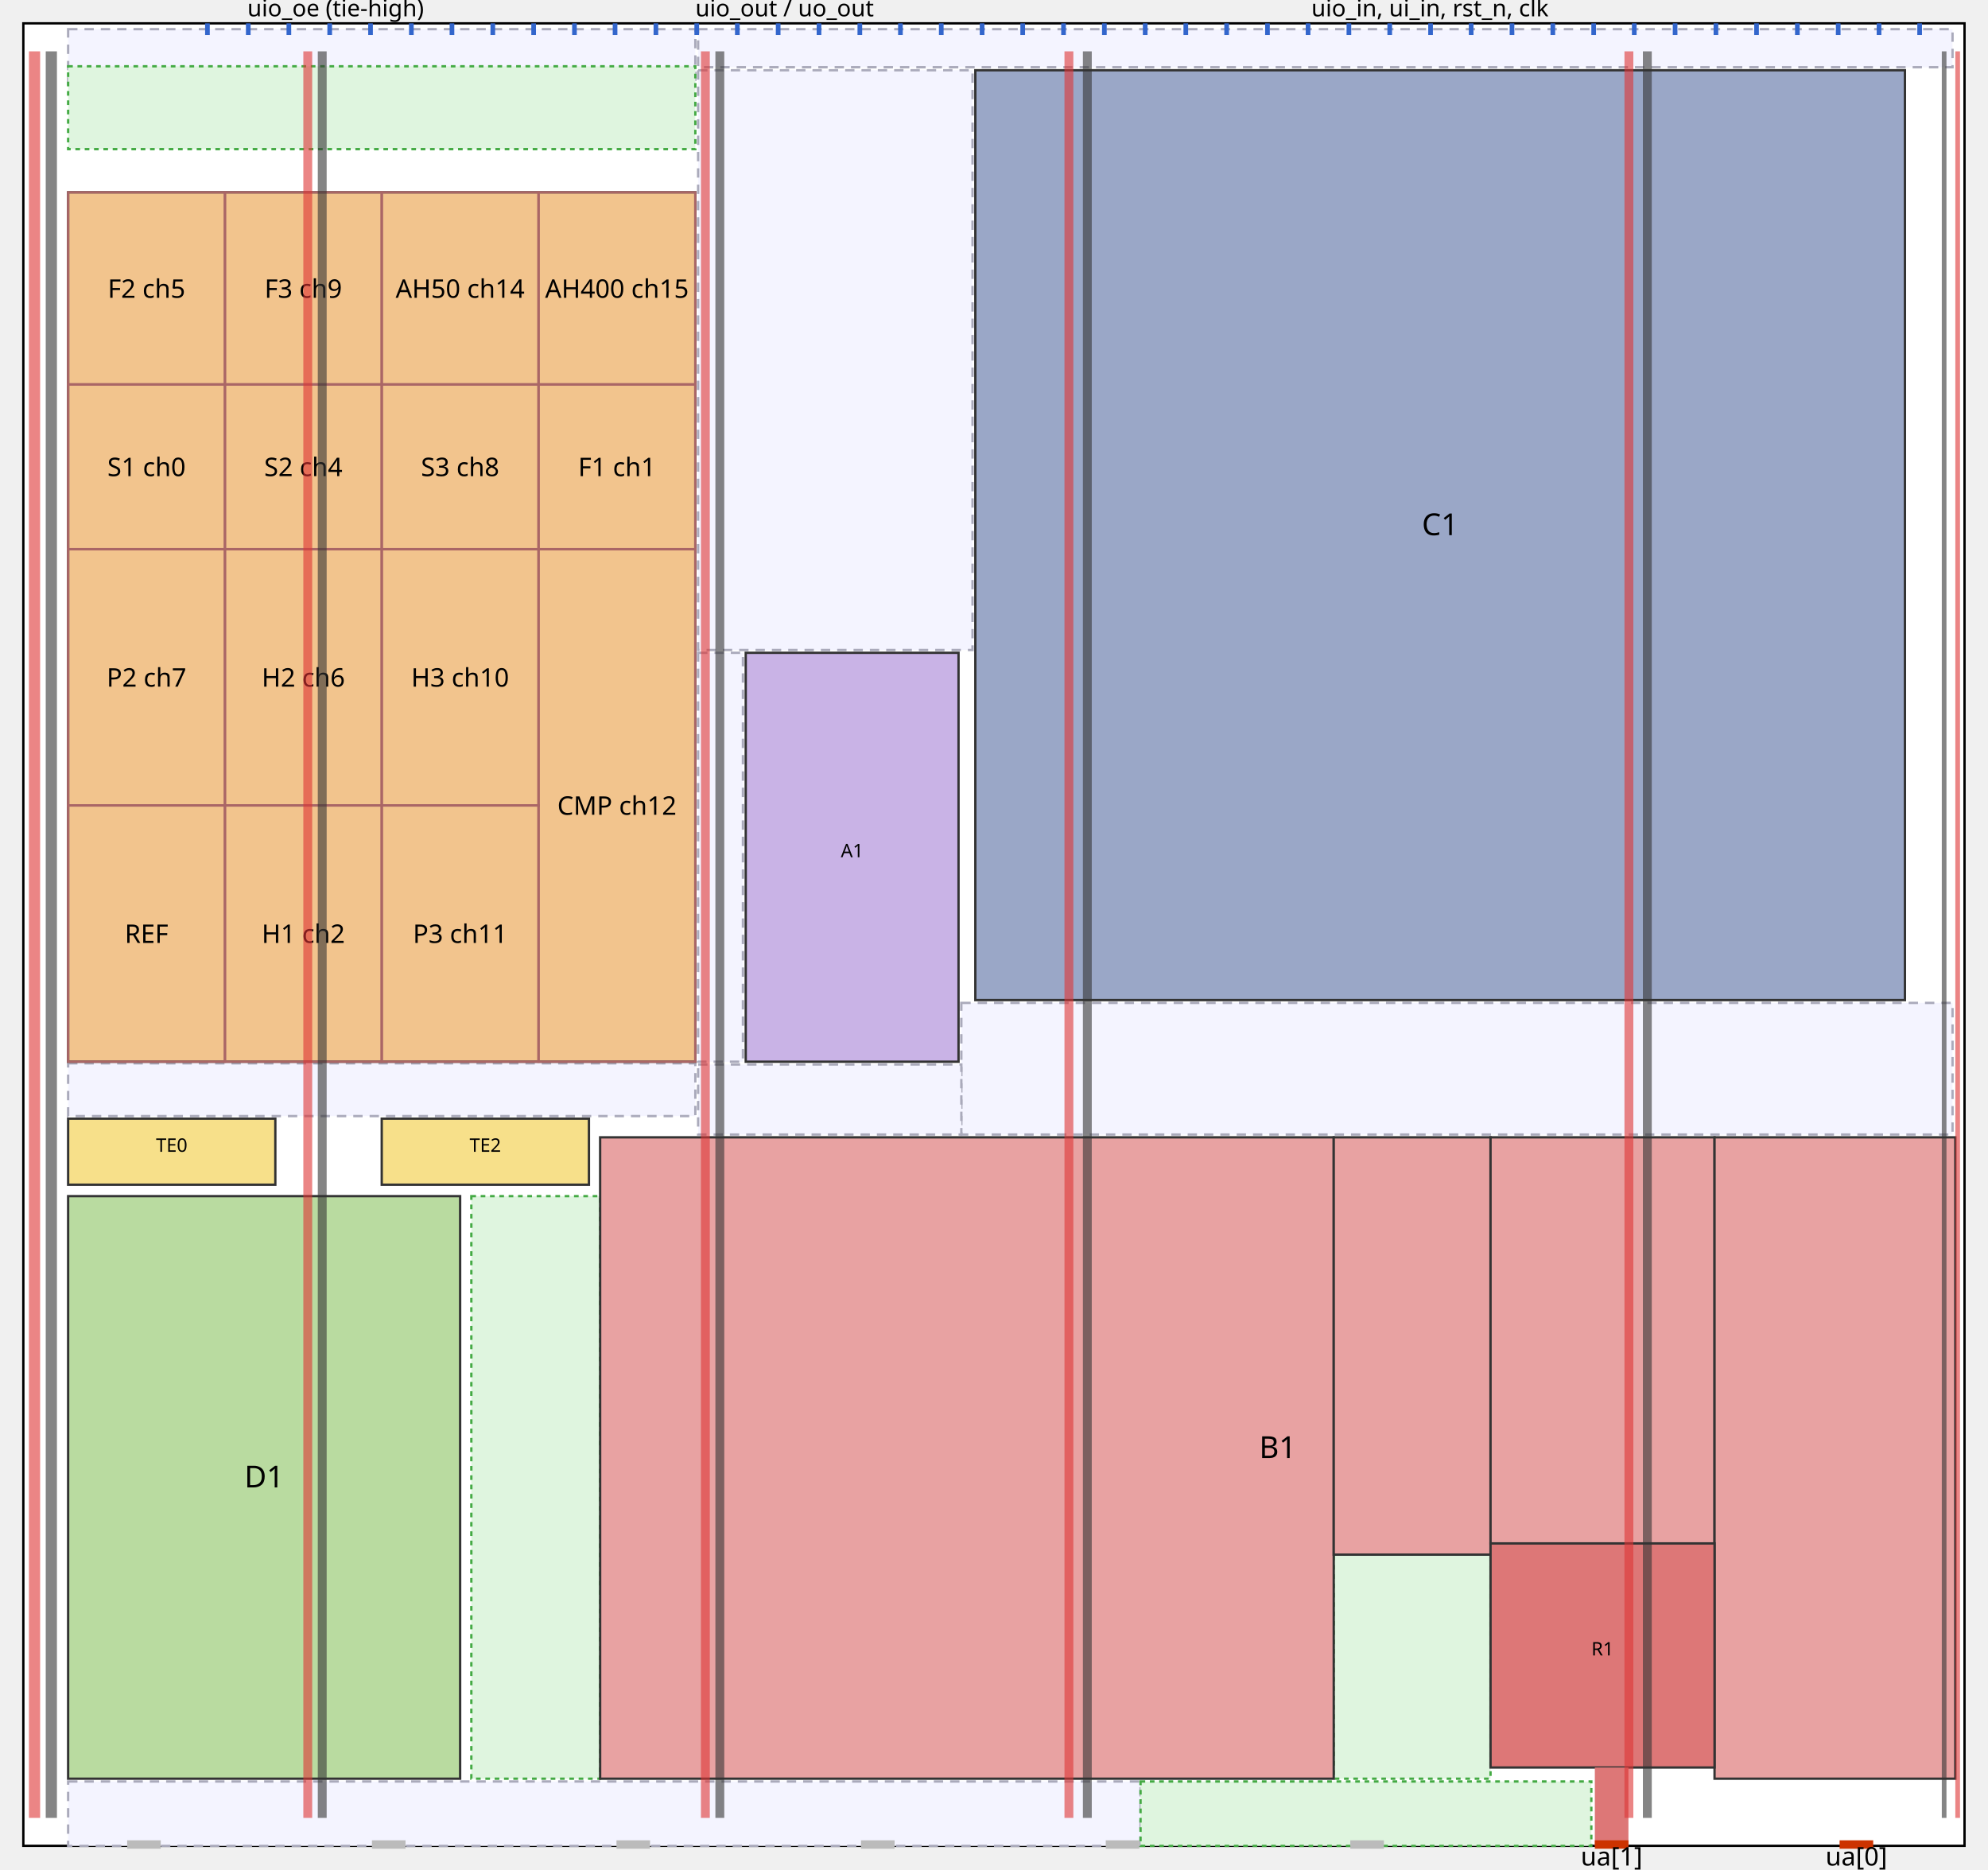
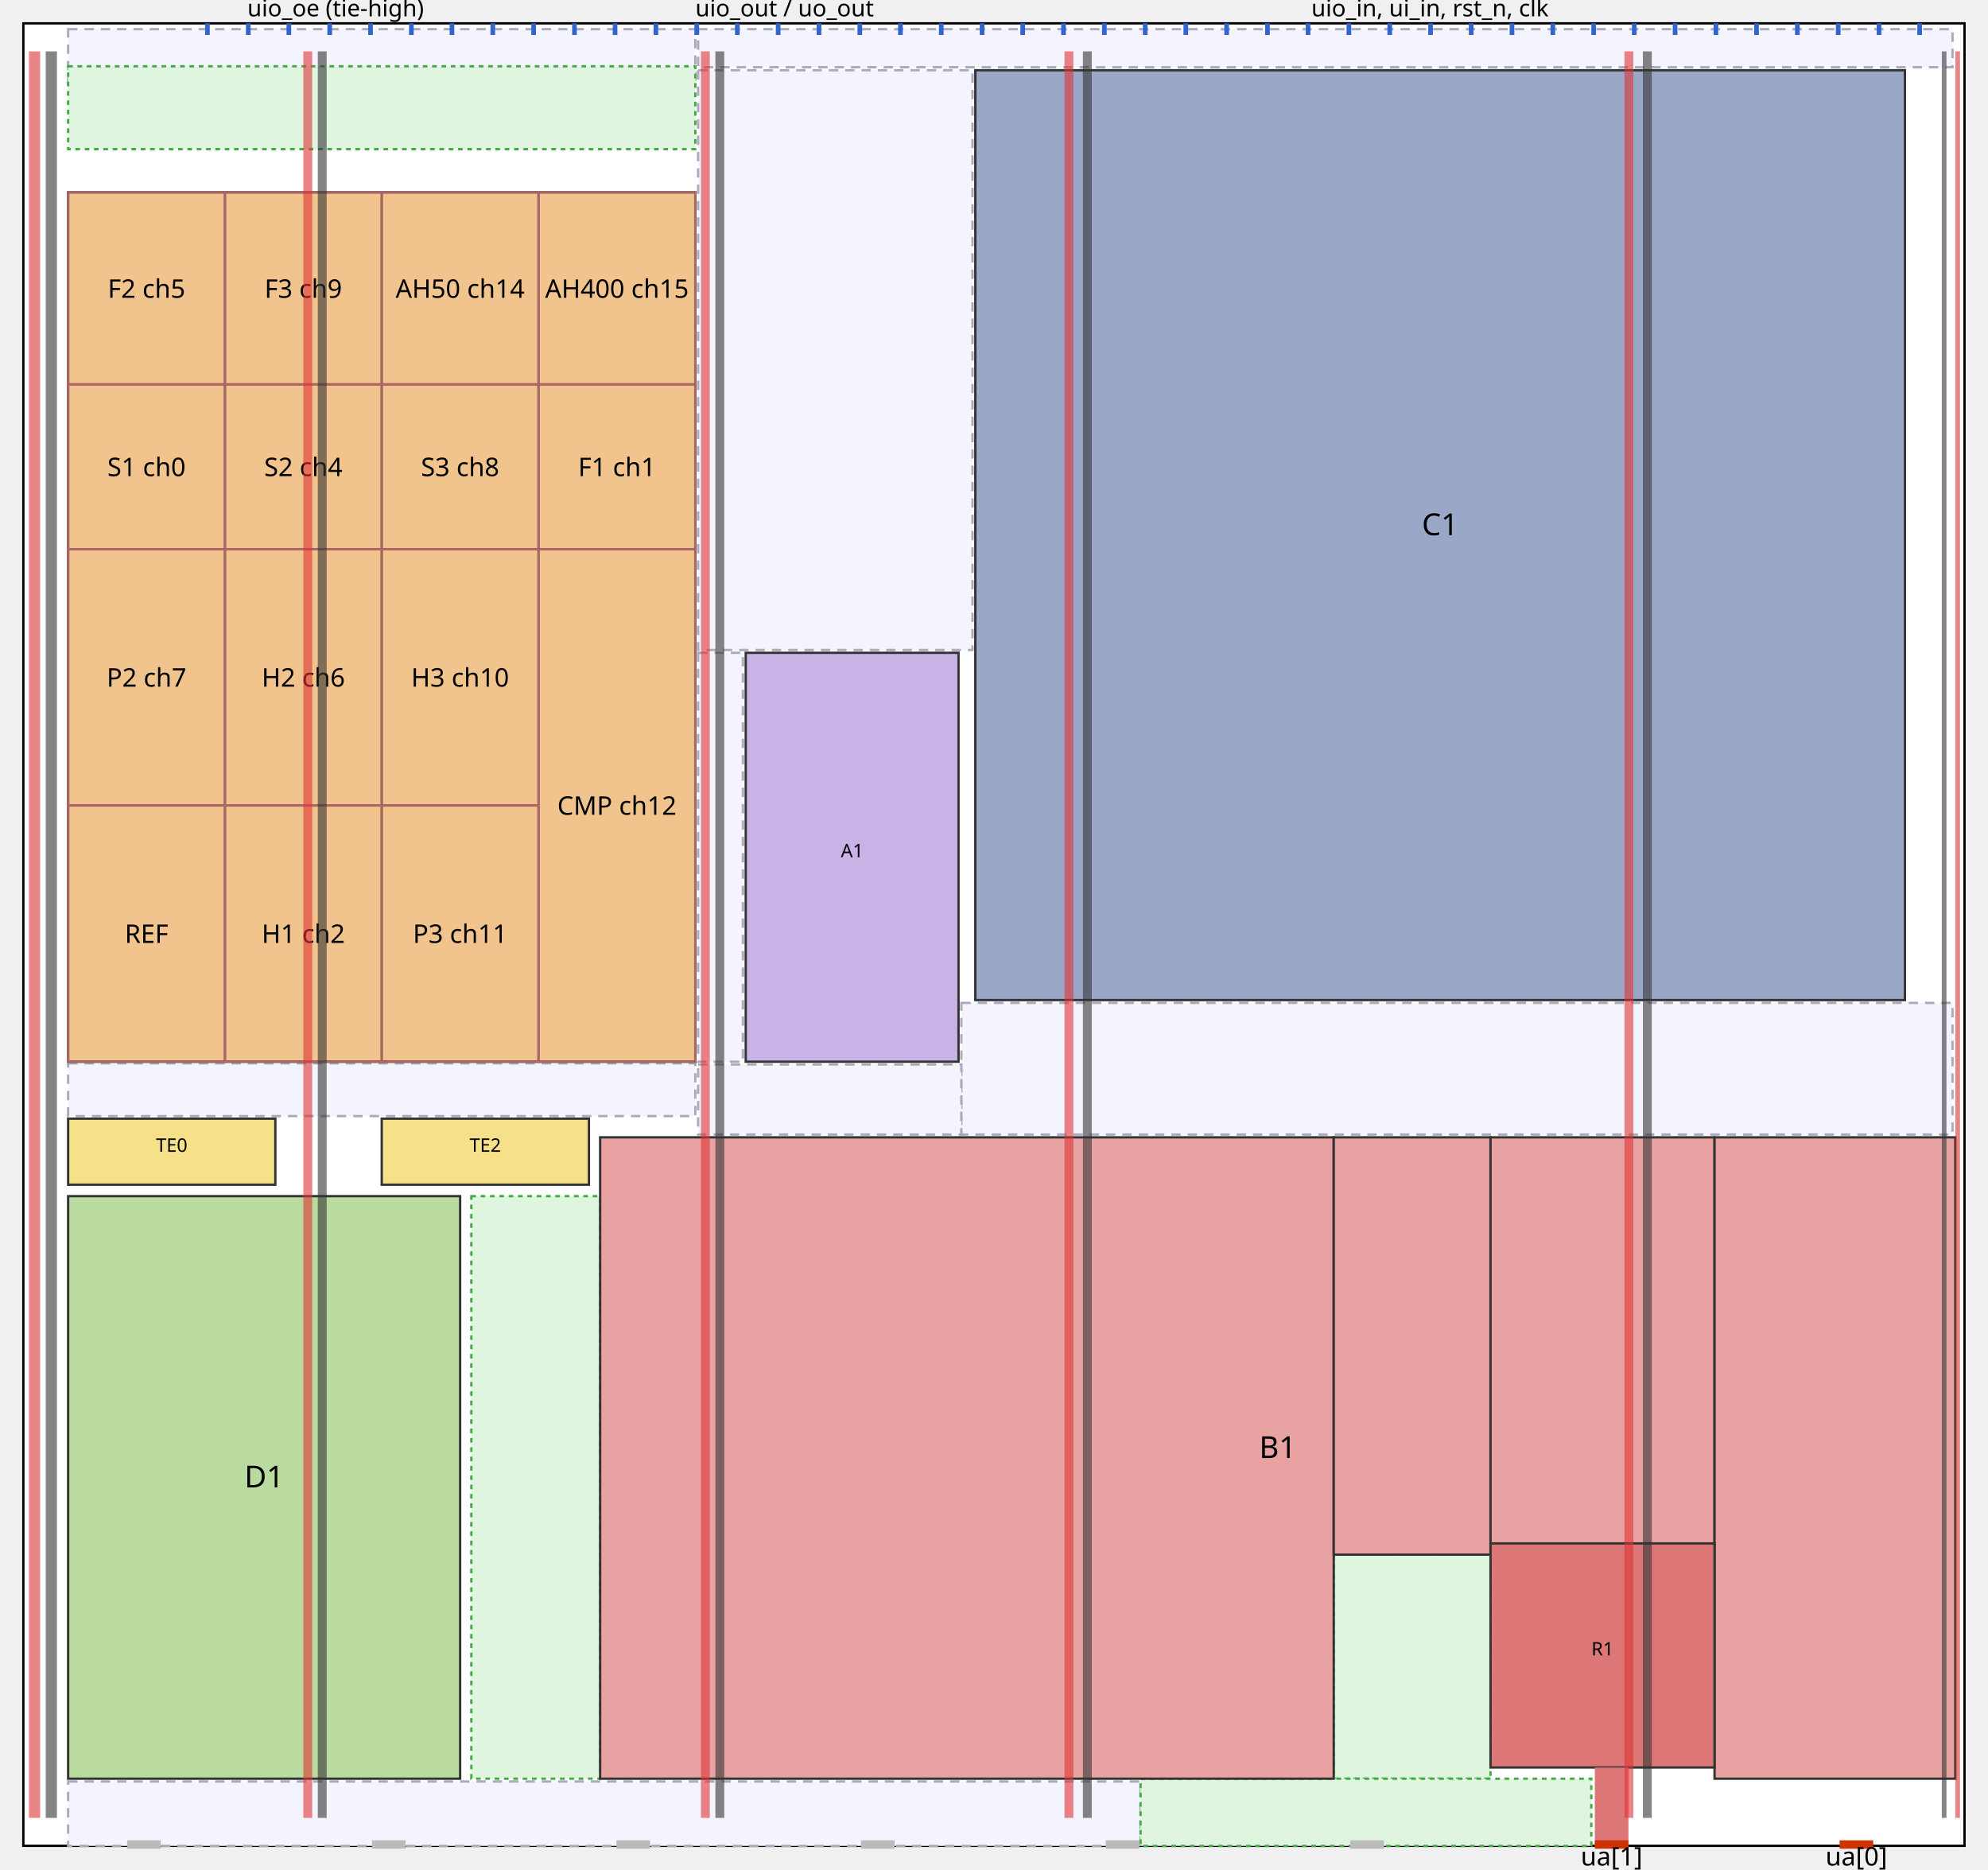
<svg xmlns="http://www.w3.org/2000/svg" width="852" height="801" viewBox="-10 -10 852 801" font-family="sans-serif">
  <rect x="0" y="0" width="831.936" height="780.864" fill="white" stroke="black" />
  <rect x="19.2" y="753.3" width="459.6" height="27.6" fill="#f4f4ff" stroke="#aab" stroke-dasharray="4 3" />
  <rect x="19.2" y="445.6" width="268.8" height="22.6" fill="#f4f4ff" stroke="#aab" stroke-dasharray="4 3" />
  <rect x="402.0" y="419.7" width="424.8" height="56.4" fill="#f4f4ff" stroke="#aab" stroke-dasharray="4 3" />
  <rect x="289.2" y="446.1" width="112.8" height="30.0" fill="#f4f4ff" stroke="#aab" stroke-dasharray="4 3" />
  <rect x="289.2" y="269.7" width="19.2" height="175.2" fill="#f4f4ff" stroke="#aab" stroke-dasharray="4 3" />
  <rect x="289.2" y="20.1" width="117.6" height="248.4" fill="#f4f4ff" stroke="#aab" stroke-dasharray="4 3" />
  <rect x="19.2" y="2.5" width="268.8" height="23.5" fill="#f4f4ff" stroke="#aab" stroke-dasharray="4 3" />
  <rect x="289.2" y="2.5" width="537.6" height="16.3" fill="#f4f4ff" stroke="#aab" stroke-dasharray="4 3" />
  <rect x="192.0" y="502.5" width="55.2" height="249.6" fill="#dff5df" stroke="#4a4" stroke-dasharray="2 2" />
  <rect x="561.6" y="656.1" width="67.2" height="96.0" fill="#dff5df" stroke="#4a4" stroke-dasharray="2 2" />
  <rect x="19.2" y="18.4" width="268.8" height="35.5" fill="#dff5df" stroke="#4a4" stroke-dasharray="2 2" />
-   <rect x="478.8" y="753.3" width="193.2" height="27.6" fill="#dff5df" stroke="#4a4" stroke-dasharray="2 2" />
+   <rect x="478.8" y="752.1" width="193.2" height="28.8" fill="#dff5df" stroke="#4a4" stroke-dasharray="2 2" />
  <rect x="408.0" y="20.1" width="398.4" height="398.4" fill="#9aa7c7" stroke="#333" />
  <text x="607.2" y="219.3" font-size="13" text-anchor="middle">C1</text>
  <rect x="19.2" y="72.4" width="268.8" height="372.5" fill="#f2c48d" stroke="#333" />
  <rect x="19.2" y="502.5" width="168.0" height="249.6" fill="#b9dba0" stroke="#333" />
  <text x="103.2" y="627.3" font-size="13" text-anchor="middle">D1</text>
  <rect x="247.2" y="477.3" width="314.4" height="274.8" fill="#e8a2a2" stroke="#333" />
  <rect x="561.6" y="477.3" width="67.2" height="178.8" fill="#e8a2a2" stroke="#333" />
  <rect x="628.8" y="477.3" width="96.0" height="174.0" fill="#e8a2a2" stroke="#333" />
  <rect x="724.8" y="477.3" width="103.2" height="274.8" fill="#e8a2a2" stroke="#333" />
  <text x="537.6" y="614.7" font-size="13" text-anchor="middle">B1</text>
  <rect x="628.8" y="651.3" width="96.0" height="96.0" fill="#d77" stroke="#333" />
  <text x="676.8" y="699.3" font-size="8" text-anchor="middle">R1</text>
  <rect x="309.6" y="269.7" width="91.2" height="175.2" fill="#c9b3e6" stroke="#333" />
  <text x="355.2" y="357.3" font-size="8" text-anchor="middle">A1</text>
  <rect x="19.2" y="469.3" width="88.8" height="28.3" fill="#f7e08a" stroke="#333" />
  <text x="63.6" y="483.5" font-size="8" text-anchor="middle">TE0</text>
  <rect x="153.6" y="469.3" width="88.8" height="28.3" fill="#f7e08a" stroke="#333" />
  <text x="198.0" y="483.5" font-size="8" text-anchor="middle">TE2</text>
  <rect x="673.5" y="747.3" width="14.4" height="33.6" fill="#d77" />
  <rect x="19.2" y="72.4" width="67.2" height="82.3" fill="none" stroke="#a66" />
  <text x="52.8" y="117.6" font-size="11" text-anchor="middle">F2 ch5</text>
  <rect x="86.4" y="72.4" width="67.2" height="82.3" fill="none" stroke="#a66" />
  <text x="120.0" y="117.6" font-size="11" text-anchor="middle">F3 ch9</text>
  <rect x="153.6" y="72.4" width="67.2" height="82.3" fill="none" stroke="#a66" />
  <text x="187.2" y="117.6" font-size="11" text-anchor="middle">AH50 ch14</text>
  <rect x="220.8" y="72.4" width="67.2" height="82.3" fill="none" stroke="#a66" />
  <text x="254.4" y="117.6" font-size="11" text-anchor="middle">AH400 ch15</text>
  <rect x="19.2" y="154.7" width="67.2" height="70.6" fill="none" stroke="#a66" />
  <text x="52.8" y="194.0" font-size="11" text-anchor="middle">S1 ch0</text>
  <rect x="86.4" y="154.7" width="67.2" height="70.6" fill="none" stroke="#a66" />
  <text x="120.0" y="194.0" font-size="11" text-anchor="middle">S2 ch4</text>
  <rect x="153.6" y="154.7" width="67.2" height="70.6" fill="none" stroke="#a66" />
  <text x="187.2" y="194.0" font-size="11" text-anchor="middle">S3 ch8</text>
  <rect x="220.8" y="154.7" width="67.2" height="70.6" fill="none" stroke="#a66" />
  <text x="254.4" y="194.0" font-size="11" text-anchor="middle">F1 ch1</text>
  <rect x="19.2" y="225.3" width="67.2" height="109.8" fill="none" stroke="#a66" />
  <text x="52.8" y="284.2" font-size="11" text-anchor="middle">P2 ch7</text>
  <rect x="86.4" y="225.3" width="67.2" height="109.8" fill="none" stroke="#a66" />
  <text x="120.0" y="284.2" font-size="11" text-anchor="middle">H2 ch6</text>
  <rect x="153.6" y="225.3" width="67.2" height="109.8" fill="none" stroke="#a66" />
  <text x="187.2" y="284.2" font-size="11" text-anchor="middle">H3 ch10</text>
  <rect x="220.8" y="225.3" width="67.2" height="219.6" fill="none" stroke="#a66" />
  <text x="254.4" y="339.1" font-size="11" text-anchor="middle">CMP ch12</text>
  <rect x="19.2" y="335.1" width="67.2" height="109.8" fill="none" stroke="#a66" />
  <text x="52.8" y="394.0" font-size="11" text-anchor="middle">REF</text>
  <rect x="86.4" y="335.1" width="67.2" height="109.8" fill="none" stroke="#a66" />
  <text x="120.0" y="394.0" font-size="11" text-anchor="middle">H1 ch2</text>
  <rect x="153.6" y="335.1" width="67.2" height="109.8" fill="none" stroke="#a66" />
  <text x="187.2" y="394.0" font-size="11" text-anchor="middle">P3 ch11</text>
  <rect x="2.4" y="12.0" width="4.8" height="756.9" fill="#d33" opacity="0.6" />
  <rect x="9.6" y="12.0" width="4.8" height="756.9" fill="#333" opacity="0.6" />
  <rect x="120.0" y="12.0" width="3.8" height="756.9" fill="#d33" opacity="0.6" />
  <rect x="126.2" y="12.0" width="3.8" height="756.9" fill="#333" opacity="0.6" />
  <rect x="290.4" y="12.0" width="3.8" height="756.9" fill="#d33" opacity="0.6" />
  <rect x="296.6" y="12.0" width="3.8" height="756.9" fill="#333" opacity="0.6" />
  <rect x="822.2" y="12.0" width="2.0" height="756.9" fill="#333" opacity="0.6" />
  <rect x="828.0" y="12.0" width="2.0" height="756.9" fill="#d33" opacity="0.6" />
  <rect x="446.2" y="12.0" width="3.8" height="756.9" fill="#d33" opacity="0.6" />
  <rect x="454.1" y="12.0" width="3.8" height="756.9" fill="#333" opacity="0.6" />
  <rect x="686.2" y="12.0" width="3.8" height="756.9" fill="#d33" opacity="0.6" />
  <rect x="694.1" y="12.0" width="3.8" height="756.9" fill="#333" opacity="0.6" />
  <rect x="200.2" y="0.0" width="2" height="5" fill="#36c" />
  <rect x="182.7" y="0.0" width="2" height="5" fill="#36c" />
  <rect x="165.3" y="0.0" width="2" height="5" fill="#36c" />
  <rect x="147.8" y="0.0" width="2" height="5" fill="#36c" />
  <rect x="130.3" y="0.0" width="2" height="5" fill="#36c" />
  <rect x="112.8" y="0.0" width="2" height="5" fill="#36c" />
  <rect x="95.4" y="0.0" width="2" height="5" fill="#36c" />
  <rect x="77.9" y="0.0" width="2" height="5" fill="#36c" />
  <rect x="340.0" y="0.0" width="2" height="5" fill="#36c" />
  <rect x="322.5" y="0.0" width="2" height="5" fill="#36c" />
  <rect x="305.0" y="0.0" width="2" height="5" fill="#36c" />
  <rect x="287.6" y="0.0" width="2" height="5" fill="#36c" />
  <rect x="270.1" y="0.0" width="2" height="5" fill="#36c" />
  <rect x="252.6" y="0.0" width="2" height="5" fill="#36c" />
  <rect x="235.2" y="0.0" width="2" height="5" fill="#36c" />
  <rect x="217.7" y="0.0" width="2" height="5" fill="#36c" />
  <rect x="479.8" y="0.0" width="2" height="5" fill="#36c" />
  <rect x="462.3" y="0.0" width="2" height="5" fill="#36c" />
  <rect x="444.8" y="0.0" width="2" height="5" fill="#36c" />
  <rect x="427.3" y="0.0" width="2" height="5" fill="#36c" />
  <rect x="409.9" y="0.0" width="2" height="5" fill="#36c" />
  <rect x="392.4" y="0.0" width="2" height="5" fill="#36c" />
  <rect x="374.9" y="0.0" width="2" height="5" fill="#36c" />
  <rect x="357.5" y="0.0" width="2" height="5" fill="#36c" />
  <rect x="619.5" y="0.0" width="2" height="5" fill="#36c" />
  <rect x="602.1" y="0.0" width="2" height="5" fill="#36c" />
  <rect x="584.6" y="0.0" width="2" height="5" fill="#36c" />
  <rect x="567.1" y="0.0" width="2" height="5" fill="#36c" />
  <rect x="549.6" y="0.0" width="2" height="5" fill="#36c" />
  <rect x="532.2" y="0.0" width="2" height="5" fill="#36c" />
  <rect x="514.7" y="0.0" width="2" height="5" fill="#36c" />
  <rect x="497.2" y="0.0" width="2" height="5" fill="#36c" />
  <rect x="759.3" y="0.0" width="2" height="5" fill="#36c" />
  <rect x="741.8" y="0.0" width="2" height="5" fill="#36c" />
  <rect x="724.4" y="0.0" width="2" height="5" fill="#36c" />
  <rect x="706.9" y="0.0" width="2" height="5" fill="#36c" />
  <rect x="689.4" y="0.0" width="2" height="5" fill="#36c" />
  <rect x="672.0" y="0.0" width="2" height="5" fill="#36c" />
  <rect x="654.5" y="0.0" width="2" height="5" fill="#36c" />
  <rect x="637.0" y="0.0" width="2" height="5" fill="#36c" />
  <rect x="776.8" y="0.0" width="2" height="5" fill="#36c" />
  <rect x="794.3" y="0.0" width="2" height="5" fill="#36c" />
  <rect x="811.7" y="0.0" width="2" height="5" fill="#36c" />
  <rect x="778.4" y="778.5" width="14.4" height="3.6" fill="#c30" />
  <text x="785.6" y="789.3" font-size="11" text-anchor="middle">ua[0]</text>
  <rect x="673.5" y="778.5" width="14.4" height="3.6" fill="#c30" />
  <text x="680.7" y="789.3" font-size="11" text-anchor="middle">ua[1]</text>
  <rect x="568.7" y="778.5" width="14.4" height="3.6" fill="#bbb" />
  <rect x="463.9" y="778.5" width="14.4" height="3.6" fill="#bbb" />
  <rect x="359.0" y="778.5" width="14.4" height="3.6" fill="#bbb" />
  <rect x="254.2" y="778.5" width="14.4" height="3.6" fill="#bbb" />
  <rect x="149.4" y="778.5" width="14.4" height="3.6" fill="#bbb" />
  <rect x="44.5" y="778.5" width="14.4" height="3.6" fill="#bbb" />
  <text x="96.0" y="-3.0" font-size="10">uio_oe (tie-high)</text>
  <text x="288.0" y="-3.0" font-size="10">uio_out / uo_out</text>
  <text x="552.0" y="-3.0" font-size="10">uio_in, ui_in, rst_n, clk</text>
</svg>
